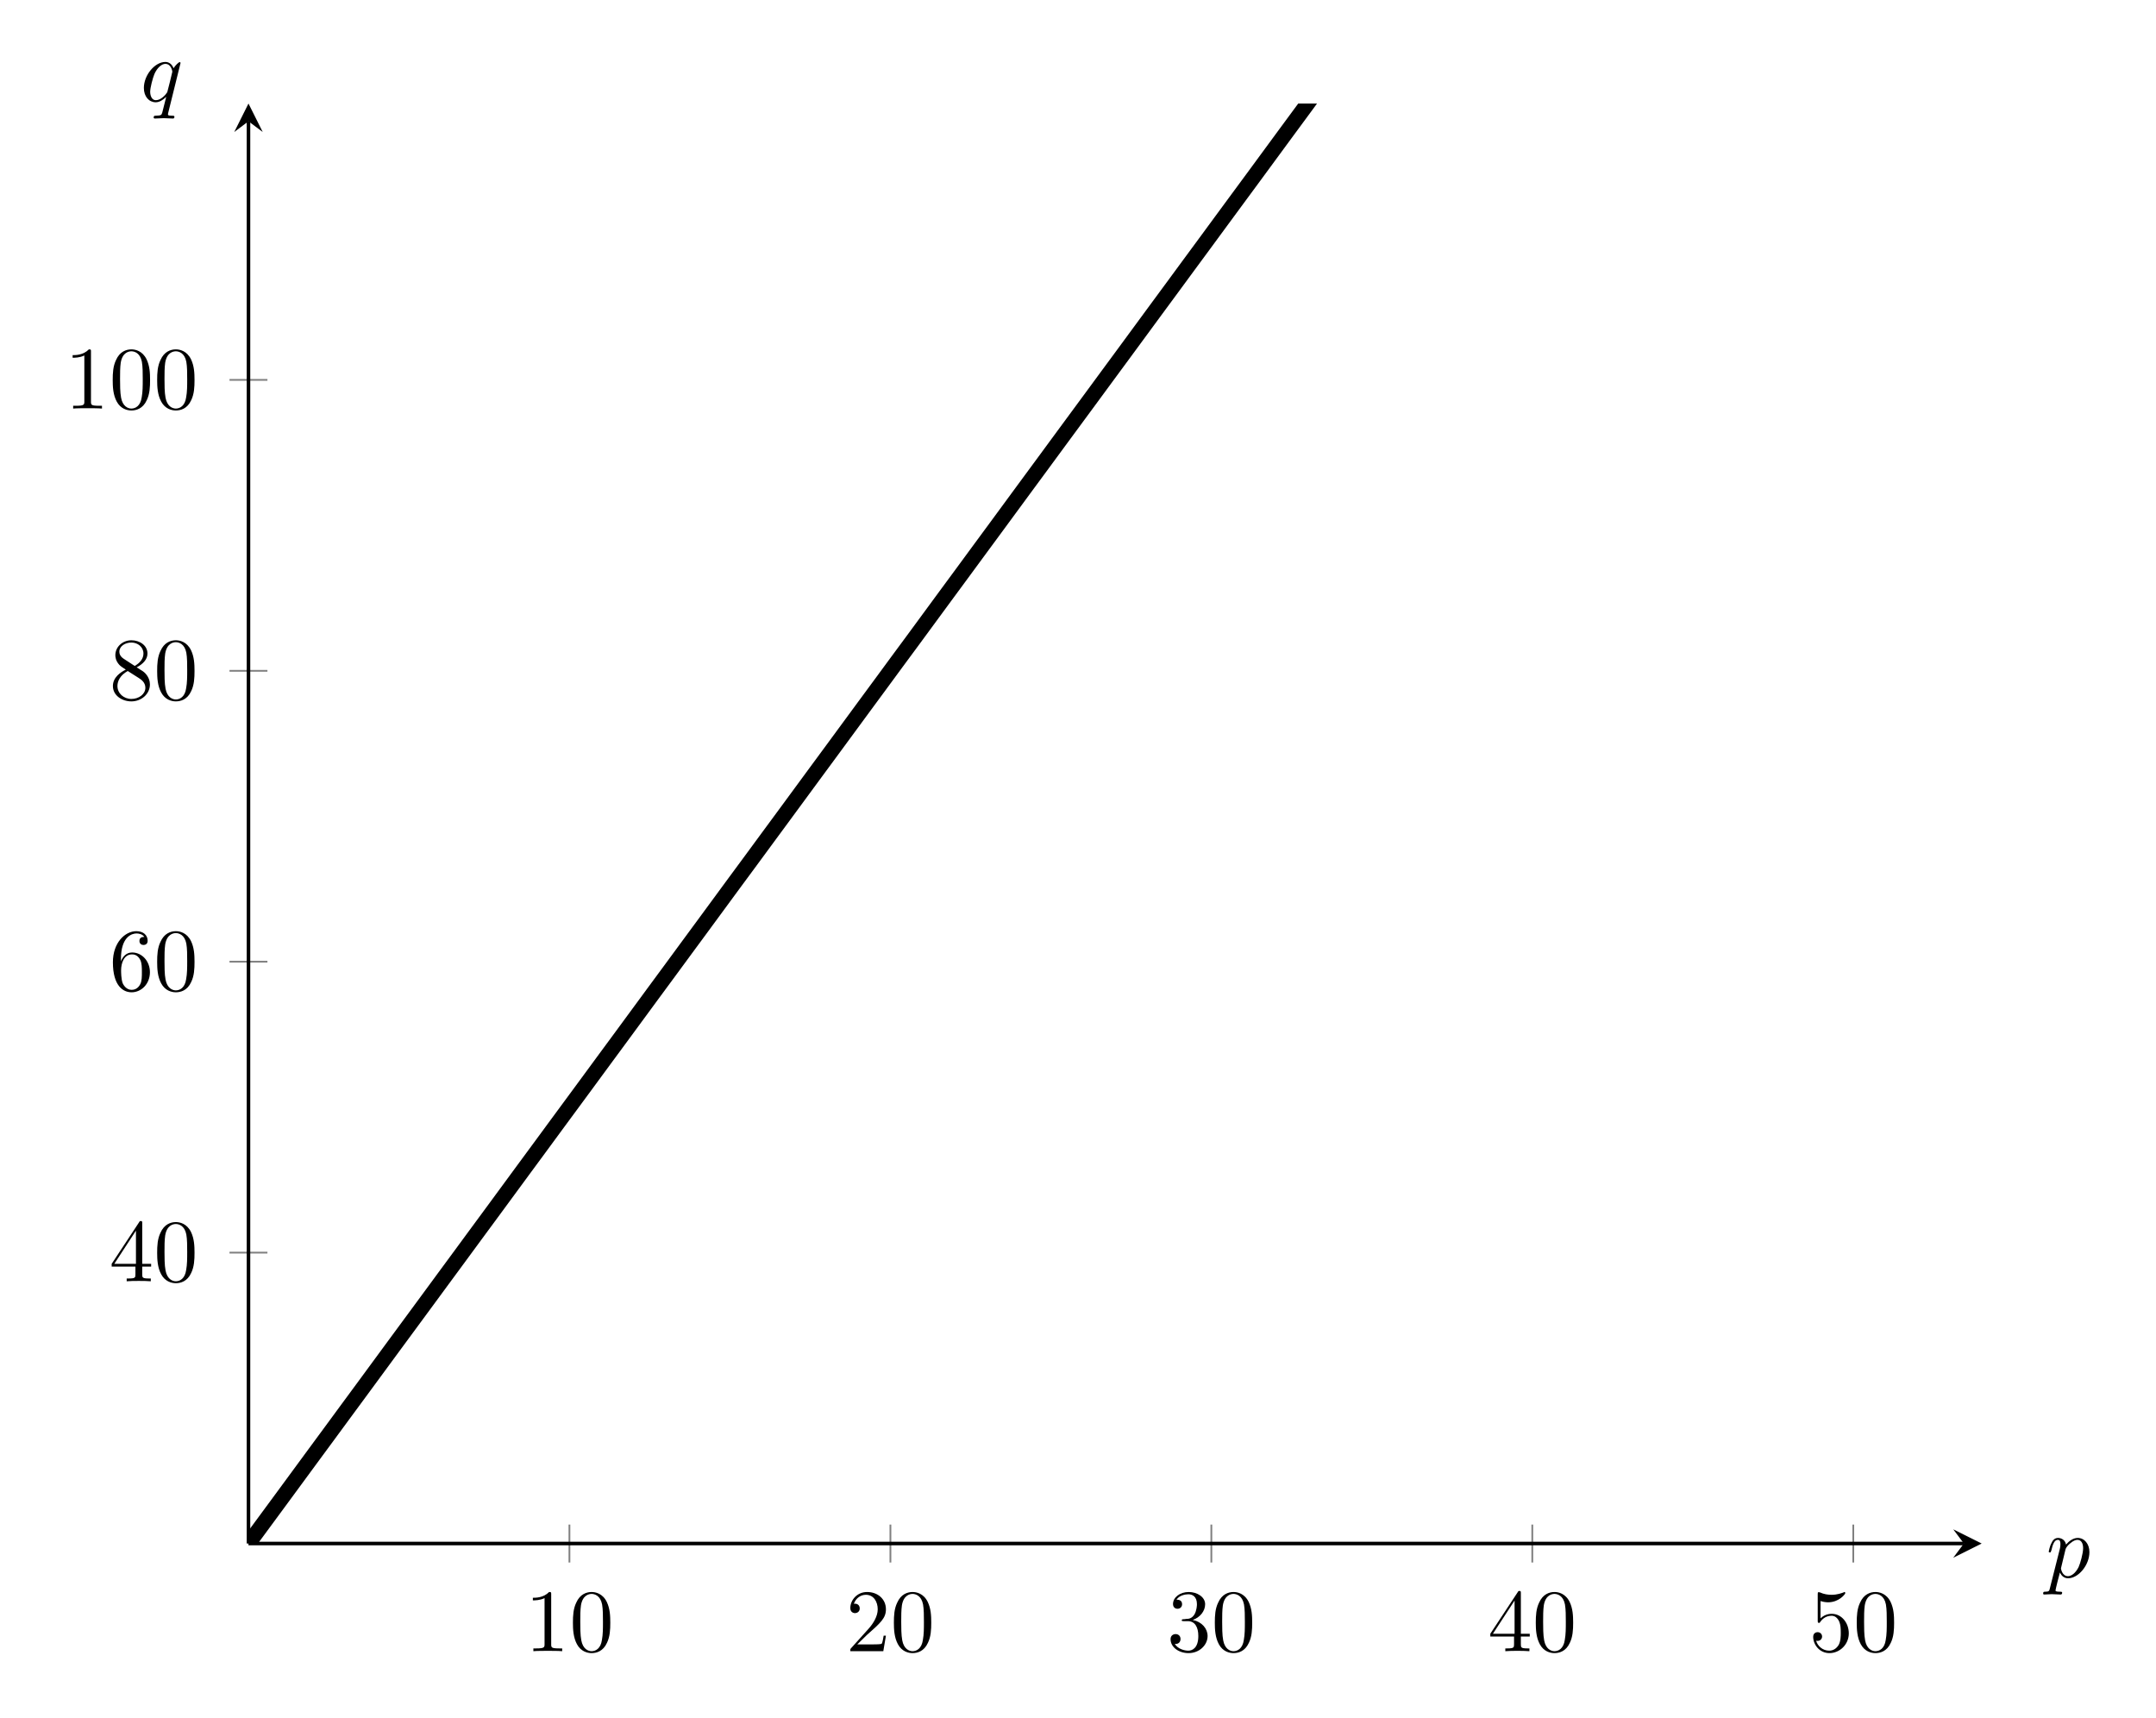
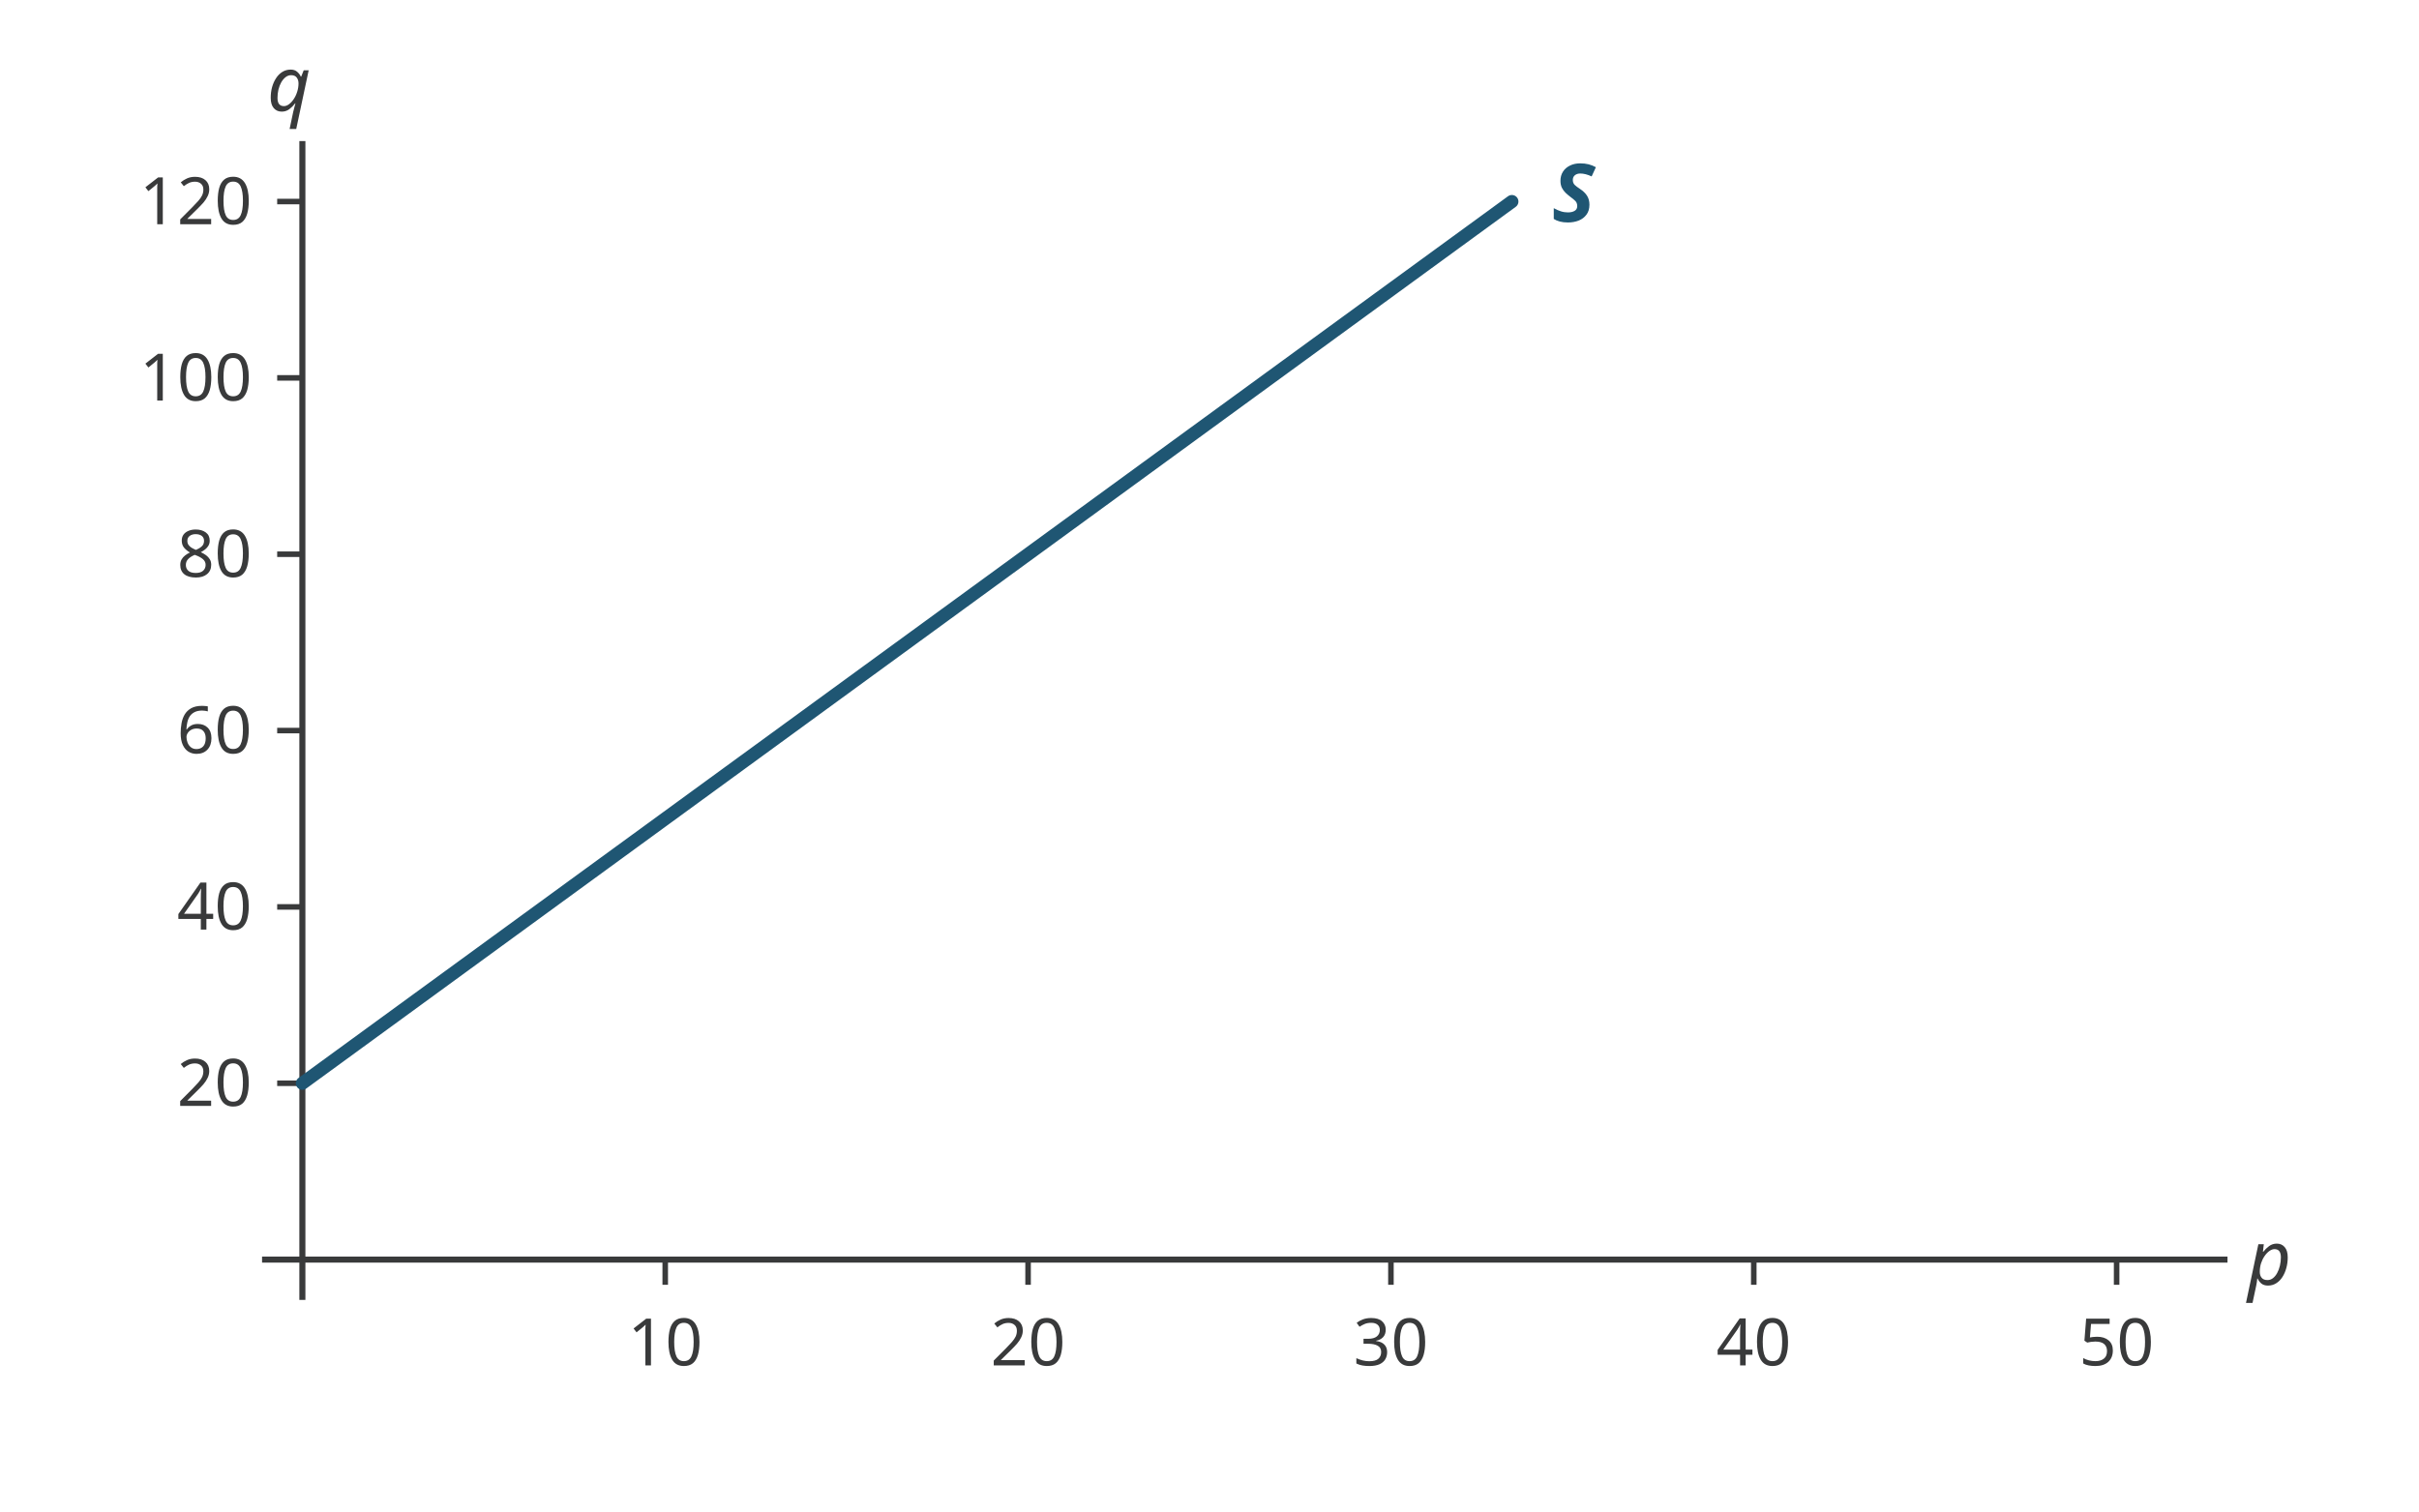
- <svg xmlns="http://www.w3.org/2000/svg" xmlns:xlink="http://www.w3.org/1999/xlink" width="192.951pt" height="153.699pt" viewBox="0 0 192.951 153.699">
-   <defs>
-     <g>
-       <g id="glyph-0-0">
-         <path d="M 2.344 -5.094 C 2.344 -5.281 2.344 -5.297 2.156 -5.297 C 1.656 -4.781 0.969 -4.781 0.703 -4.781 L 0.703 -4.547 C 0.859 -4.547 1.344 -4.547 1.75 -4.75 L 1.75 -0.625 C 1.75 -0.344 1.719 -0.25 1.016 -0.25 L 0.75 -0.25 L 0.75 0 C 1.031 -0.031 1.719 -0.031 2.047 -0.031 C 2.359 -0.031 3.047 -0.031 3.328 0 L 3.328 -0.25 L 3.078 -0.25 C 2.359 -0.25 2.344 -0.328 2.344 -0.625 Z M 2.344 -5.094 " />
-       </g>
-       <g id="glyph-0-1">
-         <path d="M 3.656 -2.547 C 3.656 -3.188 3.625 -3.812 3.344 -4.406 C 2.969 -5.172 2.328 -5.297 1.984 -5.297 C 1.516 -5.297 0.938 -5.094 0.609 -4.344 C 0.344 -3.797 0.312 -3.188 0.312 -2.547 C 0.312 -1.953 0.344 -1.234 0.672 -0.625 C 1.016 0.016 1.594 0.172 1.984 0.172 C 2.406 0.172 3.016 0.016 3.359 -0.75 C 3.625 -1.297 3.656 -1.922 3.656 -2.547 Z M 1.984 0 C 1.672 0 1.203 -0.203 1.062 -0.969 C 0.969 -1.438 0.969 -2.172 0.969 -2.641 C 0.969 -3.156 0.969 -3.672 1.031 -4.109 C 1.188 -5.047 1.781 -5.125 1.984 -5.125 C 2.25 -5.125 2.766 -4.984 2.922 -4.188 C 3 -3.75 3 -3.141 3 -2.641 C 3 -2.047 3 -1.5 2.906 -1 C 2.797 -0.234 2.344 0 1.984 0 Z M 1.984 0 " />
-       </g>
-       <g id="glyph-0-2">
-         <path d="M 1.016 -0.609 L 1.859 -1.438 C 3.094 -2.531 3.578 -2.953 3.578 -3.75 C 3.578 -4.656 2.859 -5.297 1.891 -5.297 C 0.984 -5.297 0.391 -4.562 0.391 -3.859 C 0.391 -3.406 0.797 -3.406 0.812 -3.406 C 0.953 -3.406 1.234 -3.5 1.234 -3.828 C 1.234 -4.047 1.094 -4.25 0.812 -4.25 C 0.75 -4.25 0.734 -4.25 0.703 -4.234 C 0.891 -4.75 1.312 -5.047 1.781 -5.047 C 2.5 -5.047 2.844 -4.406 2.844 -3.75 C 2.844 -3.125 2.453 -2.484 2.016 -2 L 0.484 -0.297 C 0.391 -0.203 0.391 -0.188 0.391 0 L 3.344 0 L 3.578 -1.391 L 3.375 -1.391 C 3.328 -1.141 3.281 -0.797 3.203 -0.672 C 3.141 -0.609 2.609 -0.609 2.438 -0.609 Z M 1.016 -0.609 " />
-       </g>
-       <g id="glyph-0-3">
-         <path d="M 2.312 -2.797 C 2.953 -3.016 3.422 -3.578 3.422 -4.203 C 3.422 -4.844 2.719 -5.297 1.953 -5.297 C 1.156 -5.297 0.547 -4.812 0.547 -4.219 C 0.547 -3.953 0.719 -3.797 0.953 -3.797 C 1.203 -3.797 1.359 -3.984 1.359 -4.203 C 1.359 -4.609 0.984 -4.609 0.859 -4.609 C 1.109 -5 1.641 -5.094 1.922 -5.094 C 2.25 -5.094 2.688 -4.922 2.688 -4.203 C 2.688 -4.109 2.672 -3.656 2.469 -3.297 C 2.234 -2.922 1.953 -2.891 1.75 -2.891 C 1.688 -2.875 1.5 -2.859 1.453 -2.859 C 1.391 -2.859 1.328 -2.844 1.328 -2.766 C 1.328 -2.688 1.391 -2.688 1.516 -2.688 L 1.875 -2.688 C 2.516 -2.688 2.812 -2.141 2.812 -1.359 C 2.812 -0.281 2.266 -0.047 1.922 -0.047 C 1.578 -0.047 0.984 -0.188 0.703 -0.656 C 0.984 -0.609 1.219 -0.781 1.219 -1.094 C 1.219 -1.375 1.016 -1.531 0.781 -1.531 C 0.594 -1.531 0.328 -1.422 0.328 -1.078 C 0.328 -0.344 1.078 0.172 1.938 0.172 C 2.906 0.172 3.641 -0.547 3.641 -1.359 C 3.641 -2.016 3.141 -2.625 2.312 -2.797 Z M 2.312 -2.797 " />
-       </g>
-       <g id="glyph-0-4">
-         <path d="M 2.344 -1.312 L 2.344 -0.625 C 2.344 -0.328 2.328 -0.25 1.734 -0.25 L 1.562 -0.25 L 1.562 0 C 1.891 -0.031 2.312 -0.031 2.641 -0.031 C 2.969 -0.031 3.391 -0.031 3.719 0 L 3.719 -0.25 L 3.562 -0.25 C 2.969 -0.25 2.953 -0.328 2.953 -0.625 L 2.953 -1.312 L 3.75 -1.312 L 3.75 -1.562 L 2.953 -1.562 L 2.953 -5.172 C 2.953 -5.344 2.953 -5.391 2.828 -5.391 C 2.75 -5.391 2.734 -5.391 2.672 -5.281 L 0.219 -1.562 L 0.219 -1.312 Z M 2.391 -1.562 L 0.453 -1.562 L 2.391 -4.531 Z M 2.391 -1.562 " />
-       </g>
-       <g id="glyph-0-5">
-         <path d="M 3.578 -1.594 C 3.578 -2.547 2.922 -3.344 2.062 -3.344 C 1.672 -3.344 1.344 -3.219 1.047 -2.938 L 1.047 -4.484 C 1.203 -4.438 1.469 -4.375 1.719 -4.375 C 2.703 -4.375 3.266 -5.109 3.266 -5.203 C 3.266 -5.25 3.234 -5.297 3.188 -5.297 C 3.172 -5.297 3.156 -5.297 3.125 -5.266 C 2.953 -5.203 2.562 -5.047 2.031 -5.047 C 1.719 -5.047 1.359 -5.094 0.984 -5.266 C 0.922 -5.281 0.906 -5.281 0.875 -5.281 C 0.797 -5.281 0.797 -5.219 0.797 -5.094 L 0.797 -2.75 C 0.797 -2.594 0.797 -2.531 0.922 -2.531 C 0.969 -2.531 0.984 -2.562 1.016 -2.609 C 1.109 -2.734 1.406 -3.172 2.047 -3.172 C 2.453 -3.172 2.656 -2.797 2.719 -2.656 C 2.844 -2.359 2.859 -2.047 2.859 -1.656 C 2.859 -1.375 2.859 -0.906 2.672 -0.562 C 2.484 -0.25 2.188 -0.047 1.828 -0.047 C 1.234 -0.047 0.781 -0.469 0.656 -0.938 C 0.672 -0.938 0.703 -0.922 0.781 -0.922 C 1.047 -0.922 1.188 -1.125 1.188 -1.312 C 1.188 -1.5 1.047 -1.703 0.781 -1.703 C 0.672 -1.703 0.391 -1.641 0.391 -1.281 C 0.391 -0.594 0.953 0.172 1.844 0.172 C 2.766 0.172 3.578 -0.594 3.578 -1.594 Z M 3.578 -1.594 " />
-       </g>
-       <g id="glyph-0-6">
-         <path d="M 1.047 -2.609 L 1.047 -2.797 C 1.047 -4.812 2.031 -5.094 2.438 -5.094 C 2.625 -5.094 2.969 -5.047 3.141 -4.781 C 3.016 -4.781 2.703 -4.781 2.703 -4.422 C 2.703 -4.172 2.891 -4.062 3.062 -4.062 C 3.203 -4.062 3.438 -4.125 3.438 -4.438 C 3.438 -4.922 3.078 -5.297 2.422 -5.297 C 1.406 -5.297 0.328 -4.266 0.328 -2.516 C 0.328 -0.391 1.25 0.172 2 0.172 C 2.875 0.172 3.641 -0.578 3.641 -1.625 C 3.641 -2.625 2.922 -3.391 2.047 -3.391 C 1.5 -3.391 1.203 -2.984 1.047 -2.609 Z M 2 -0.047 C 1.5 -0.047 1.25 -0.531 1.203 -0.641 C 1.062 -1.016 1.062 -1.656 1.062 -1.797 C 1.062 -2.422 1.312 -3.219 2.031 -3.219 C 2.156 -3.219 2.531 -3.219 2.781 -2.719 C 2.922 -2.422 2.922 -2.016 2.922 -1.625 C 2.922 -1.25 2.922 -0.844 2.781 -0.562 C 2.547 -0.094 2.172 -0.047 2 -0.047 Z M 2 -0.047 " />
-       </g>
-       <g id="glyph-0-7">
-         <path d="M 1.297 -3.641 C 0.938 -3.875 0.906 -4.141 0.906 -4.281 C 0.906 -4.766 1.422 -5.094 1.984 -5.094 C 2.562 -5.094 3.062 -4.688 3.062 -4.109 C 3.062 -3.656 2.766 -3.281 2.281 -3 Z M 2.453 -2.875 C 3.031 -3.172 3.422 -3.594 3.422 -4.109 C 3.422 -4.844 2.719 -5.297 1.984 -5.297 C 1.188 -5.297 0.547 -4.703 0.547 -3.969 C 0.547 -3.828 0.562 -3.469 0.906 -3.094 C 0.984 -3 1.281 -2.797 1.484 -2.672 C 1.016 -2.438 0.328 -1.984 0.328 -1.203 C 0.328 -0.359 1.141 0.172 1.984 0.172 C 2.875 0.172 3.641 -0.484 3.641 -1.344 C 3.641 -1.625 3.547 -1.984 3.25 -2.312 C 3.094 -2.484 2.969 -2.562 2.453 -2.875 Z M 1.656 -2.547 L 2.641 -1.922 C 2.859 -1.781 3.234 -1.531 3.234 -1.047 C 3.234 -0.469 2.641 -0.047 1.984 -0.047 C 1.297 -0.047 0.734 -0.547 0.734 -1.203 C 0.734 -1.656 0.984 -2.172 1.656 -2.547 Z M 1.656 -2.547 " />
-       </g>
-       <g id="glyph-1-0">
-         <path d="M 0.359 0.969 C 0.297 1.234 0.281 1.297 -0.078 1.297 C -0.172 1.297 -0.25 1.297 -0.25 1.453 C -0.25 1.516 -0.219 1.547 -0.156 1.547 C 0.062 1.547 0.297 1.516 0.516 1.516 C 0.781 1.516 1.047 1.547 1.297 1.547 C 1.344 1.547 1.453 1.547 1.453 1.391 C 1.453 1.297 1.375 1.297 1.25 1.297 C 0.859 1.297 0.859 1.234 0.859 1.172 C 0.859 1.078 1.188 -0.219 1.25 -0.422 C 1.359 -0.188 1.578 0.094 1.984 0.094 C 2.906 0.094 3.891 -1.078 3.891 -2.25 C 3.891 -2.984 3.438 -3.516 2.844 -3.516 C 2.438 -3.516 2.062 -3.234 1.797 -2.922 C 1.719 -3.344 1.375 -3.516 1.078 -3.516 C 0.719 -3.516 0.562 -3.203 0.5 -3.062 C 0.344 -2.797 0.25 -2.312 0.25 -2.297 C 0.25 -2.219 0.328 -2.219 0.344 -2.219 C 0.422 -2.219 0.422 -2.219 0.484 -2.391 C 0.609 -2.953 0.766 -3.344 1.062 -3.344 C 1.188 -3.344 1.297 -3.281 1.297 -2.969 C 1.297 -2.797 1.281 -2.703 1.25 -2.562 Z M 1.75 -2.484 C 1.812 -2.703 2.031 -2.922 2.172 -3.031 C 2.453 -3.281 2.688 -3.344 2.812 -3.344 C 3.141 -3.344 3.328 -3.062 3.328 -2.594 C 3.328 -2.125 3.062 -1.203 2.922 -0.906 C 2.641 -0.344 2.266 -0.094 1.969 -0.094 C 1.453 -0.094 1.344 -0.75 1.344 -0.797 C 1.344 -0.812 1.344 -0.828 1.375 -0.922 Z M 1.75 -2.484 " />
-       </g>
-       <g id="glyph-1-1">
-         <path d="M 3.594 -3.422 C 3.594 -3.453 3.578 -3.5 3.516 -3.5 C 3.422 -3.5 3.109 -3.188 2.969 -2.953 C 2.797 -3.391 2.484 -3.516 2.234 -3.516 C 1.297 -3.516 0.312 -2.344 0.312 -1.188 C 0.312 -0.406 0.781 0.094 1.375 0.094 C 1.703 0.094 2.016 -0.109 2.312 -0.391 C 2.234 -0.109 1.969 0.969 1.953 1.031 C 1.891 1.25 1.828 1.281 1.375 1.297 C 1.266 1.297 1.188 1.297 1.188 1.453 C 1.188 1.469 1.188 1.547 1.297 1.547 C 1.547 1.547 1.828 1.516 2.094 1.516 C 2.359 1.516 2.641 1.547 2.906 1.547 C 2.953 1.547 3.047 1.547 3.047 1.391 C 3.047 1.297 2.969 1.297 2.844 1.297 C 2.469 1.297 2.469 1.234 2.469 1.172 C 2.469 1.109 2.484 1.062 2.5 1 Z M 1.391 -0.094 C 0.922 -0.094 0.875 -0.703 0.875 -0.828 C 0.875 -1.219 1.109 -2.078 1.25 -2.422 C 1.5 -3 1.906 -3.344 2.234 -3.344 C 2.75 -3.344 2.859 -2.703 2.859 -2.641 C 2.859 -2.594 2.422 -0.844 2.406 -0.812 C 2.281 -0.594 1.844 -0.094 1.391 -0.094 Z M 1.391 -0.094 " />
-       </g>
-     </g>
-     <clipPath id="clip-0">
-       <path clip-rule="nonzero" d="M 22.238 9.266 L 177.348 9.266 L 177.348 138.129 L 22.238 138.129 Z M 22.238 9.266 " />
-     </clipPath>
-   </defs>
-   <path fill="none" stroke-width="0.199" stroke-linecap="butt" stroke-linejoin="miter" stroke="rgb(50%, 50%, 50%)" stroke-opacity="1" stroke-miterlimit="10" d="M 35.974 -2.126 L 35.974 2.126 M 71.953 -2.126 L 71.953 2.126 M 107.926 -2.126 L 107.926 2.126 M 143.9 -2.126 L 143.9 2.126 M 179.878 -2.126 L 179.878 2.126 " transform="matrix(0.798436, 0, 0, -0.798436, 22.23788, 138.1307)" />
-   <path fill="none" stroke-width="0.199" stroke-linecap="butt" stroke-linejoin="miter" stroke="rgb(50%, 50%, 50%)" stroke-opacity="1" stroke-miterlimit="10" d="M -2.128 32.605 L 2.124 32.605 M -2.128 65.213 L 2.124 65.213 M -2.128 97.815 L 2.124 97.815 M -2.128 130.423 L 2.124 130.423 " transform="matrix(0.798436, 0, 0, -0.798436, 22.23788, 138.1307)" />
-   <path fill="none" stroke-width="0.399" stroke-linecap="butt" stroke-linejoin="miter" stroke="rgb(0%, 0%, 0%)" stroke-opacity="1" stroke-miterlimit="10" d="M 0 0.002 L 192.276 0.002 " transform="matrix(0.798436, 0, 0, -0.798436, 22.23788, 138.1307)" />
-   <path fill-rule="nonzero" fill="rgb(0%, 0%, 0%)" fill-opacity="1" d="M 177.348 138.129 L 174.805 136.859 L 175.758 138.129 L 174.805 139.402 " />
-   <path fill="none" stroke-width="0.399" stroke-linecap="butt" stroke-linejoin="miter" stroke="rgb(0%, 0%, 0%)" stroke-opacity="1" stroke-miterlimit="10" d="M 0 0.002 L 0 159.406 " transform="matrix(0.798436, 0, 0, -0.798436, 22.23788, 138.1307)" />
-   <path fill-rule="nonzero" fill="rgb(0%, 0%, 0%)" fill-opacity="1" d="M 22.238 9.266 L 20.965 11.812 L 22.238 10.855 L 23.512 11.812 " />
-   <g fill="rgb(0%, 0%, 0%)" fill-opacity="1">
-     <use xlink:href="#glyph-0-0" x="46.985" y="147.765" />
-     <use xlink:href="#glyph-0-1" x="50.962" y="147.765" />
-   </g>
-   <g fill="rgb(0%, 0%, 0%)" fill-opacity="1">
-     <use xlink:href="#glyph-0-2" x="75.708" y="147.765" />
-     <use xlink:href="#glyph-0-1" x="79.686" y="147.765" />
-   </g>
-   <g fill="rgb(0%, 0%, 0%)" fill-opacity="1">
-     <use xlink:href="#glyph-0-3" x="104.432" y="147.765" />
-     <use xlink:href="#glyph-0-1" x="108.409" y="147.765" />
-   </g>
-   <g fill="rgb(0%, 0%, 0%)" fill-opacity="1">
-     <use xlink:href="#glyph-0-4" x="133.156" y="147.765" />
-     <use xlink:href="#glyph-0-1" x="137.133" y="147.765" />
-   </g>
-   <g fill="rgb(0%, 0%, 0%)" fill-opacity="1">
-     <use xlink:href="#glyph-0-5" x="161.88" y="147.765" />
-     <use xlink:href="#glyph-0-1" x="165.857" y="147.765" />
-   </g>
-   <g fill="rgb(0%, 0%, 0%)" fill-opacity="1">
-     <use xlink:href="#glyph-0-4" x="9.776" y="114.661" />
-     <use xlink:href="#glyph-0-1" x="13.753" y="114.661" />
-   </g>
-   <g fill="rgb(0%, 0%, 0%)" fill-opacity="1">
-     <use xlink:href="#glyph-0-6" x="9.776" y="88.628" />
-     <use xlink:href="#glyph-0-1" x="13.753" y="88.628" />
-   </g>
-   <g fill="rgb(0%, 0%, 0%)" fill-opacity="1">
-     <use xlink:href="#glyph-0-7" x="9.776" y="62.595" />
-     <use xlink:href="#glyph-0-1" x="13.753" y="62.595" />
-   </g>
-   <g fill="rgb(0%, 0%, 0%)" fill-opacity="1">
-     <use xlink:href="#glyph-0-0" x="5.798" y="36.562" />
-     <use xlink:href="#glyph-0-1" x="9.775" y="36.562" />
-     <use xlink:href="#glyph-0-1" x="13.753" y="36.562" />
-   </g>
-   <g clip-path="url(#clip-0)">
-     <path fill="none" stroke-width="1.701" stroke-linecap="butt" stroke-linejoin="miter" stroke="rgb(0%, 0%, 0%)" stroke-opacity="1" stroke-miterlimit="10" d="M 0 0.002 L 1.816 2.468 L 3.636 4.939 L 7.266 9.88 L 9.086 12.351 L 10.901 14.821 L 12.721 17.292 L 16.351 22.233 L 18.171 24.704 L 19.986 27.17 L 21.801 29.64 L 23.621 32.111 L 25.436 34.582 L 27.256 37.052 L 30.886 41.993 L 32.706 44.464 L 34.521 46.935 L 36.341 49.405 L 38.156 51.871 L 39.971 54.342 L 41.791 56.812 L 45.421 61.754 L 47.241 64.224 L 49.056 66.695 L 50.876 69.166 L 54.506 74.107 L 56.326 76.573 L 58.141 79.043 L 59.961 81.514 L 63.592 86.455 L 65.412 88.926 L 69.042 93.867 L 70.862 96.338 L 72.677 98.809 L 74.497 101.274 L 78.127 106.216 L 79.947 108.686 L 81.762 111.157 L 83.582 113.628 L 87.212 118.569 L 89.032 121.04 L 90.847 123.51 L 92.662 125.976 L 94.482 128.447 L 96.297 130.917 L 98.117 133.388 L 101.747 138.329 L 103.567 140.8 L 105.382 143.271 L 107.202 145.741 L 109.017 148.212 L 110.832 150.678 L 112.652 153.148 L 116.282 158.09 L 118.102 160.56 L 119.917 163.031 L 121.737 165.501 L 125.368 170.443 L 127.188 172.913 L 129.003 175.379 L 130.823 177.85 L 134.453 182.791 L 136.273 185.262 L 139.903 190.203 L 141.723 192.674 L 143.538 195.144 L 145.358 197.615 L 147.173 200.081 L 148.988 202.551 L 150.808 205.022 L 154.438 209.963 L 156.258 212.434 L 158.073 214.905 L 159.893 217.375 L 163.523 222.317 L 165.343 224.782 L 167.158 227.253 L 168.978 229.724 L 172.608 234.665 L 174.428 237.136 L 178.058 242.077 L 179.878 244.548 " transform="matrix(0.798436, 0, 0, -0.798436, 22.23788, 138.1307)" />
-   </g>
-   <g fill="rgb(0%, 0%, 0%)" fill-opacity="1">
-     <use xlink:href="#glyph-1-0" x="183.101" y="141.145" />
-   </g>
-   <g fill="rgb(0%, 0%, 0%)" fill-opacity="1">
-     <use xlink:href="#glyph-1-1" x="12.564" y="9.059" />
-   </g>
+ <svg xmlns="http://www.w3.org/2000/svg" viewBox="0 0 480 300" role="img">
+   <line x1="52" y1="250" x2="442" y2="250" stroke="#393A3B" stroke-width="1.2" />
+   <line x1="60" y1="258" x2="60" y2="28" stroke="#393A3B" stroke-width="1.2" />
+   <text x="446" y="255" font-family="sans-serif" font-size="15" font-style="italic" fill="#393A3B">p</text>
+   <text x="53" y="22" font-family="sans-serif" font-size="15" font-style="italic" fill="#393A3B">q</text>
+   <line x1="132.0" y1="250" x2="132.0" y2="255" stroke="#393A3B" stroke-width="1.1" />
+   <text x="132.0" y="271" text-anchor="middle" font-family="sans-serif" font-size="13" fill="#393A3B">10</text>
+   <line x1="204.0" y1="250" x2="204.0" y2="255" stroke="#393A3B" stroke-width="1.1" />
+   <text x="204.0" y="271" text-anchor="middle" font-family="sans-serif" font-size="13" fill="#393A3B">20</text>
+   <line x1="276.0" y1="250" x2="276.0" y2="255" stroke="#393A3B" stroke-width="1.1" />
+   <text x="276.0" y="271" text-anchor="middle" font-family="sans-serif" font-size="13" fill="#393A3B">30</text>
+   <line x1="348.0" y1="250" x2="348.0" y2="255" stroke="#393A3B" stroke-width="1.1" />
+   <text x="348.0" y="271" text-anchor="middle" font-family="sans-serif" font-size="13" fill="#393A3B">40</text>
+   <line x1="420.0" y1="250" x2="420.0" y2="255" stroke="#393A3B" stroke-width="1.1" />
+   <text x="420.0" y="271" text-anchor="middle" font-family="sans-serif" font-size="13" fill="#393A3B">50</text>
+   <line x1="55" y1="215.0" x2="60" y2="215.0" stroke="#393A3B" stroke-width="1.1" />
+   <text x="50" y="219.5" text-anchor="end" font-family="sans-serif" font-size="13" fill="#393A3B">20</text>
+   <line x1="55" y1="180.0" x2="60" y2="180.0" stroke="#393A3B" stroke-width="1.1" />
+   <text x="50" y="184.5" text-anchor="end" font-family="sans-serif" font-size="13" fill="#393A3B">40</text>
+   <line x1="55" y1="145.0" x2="60" y2="145.0" stroke="#393A3B" stroke-width="1.1" />
+   <text x="50" y="149.5" text-anchor="end" font-family="sans-serif" font-size="13" fill="#393A3B">60</text>
+   <line x1="55" y1="110.0" x2="60" y2="110.0" stroke="#393A3B" stroke-width="1.1" />
+   <text x="50" y="114.5" text-anchor="end" font-family="sans-serif" font-size="13" fill="#393A3B">80</text>
+   <line x1="55" y1="75.0" x2="60" y2="75.0" stroke="#393A3B" stroke-width="1.1" />
+   <text x="50" y="79.5" text-anchor="end" font-family="sans-serif" font-size="13" fill="#393A3B">100</text>
+   <line x1="55" y1="40.0" x2="60" y2="40.0" stroke="#393A3B" stroke-width="1.1" />
+   <text x="50" y="44.5" text-anchor="end" font-family="sans-serif" font-size="13" fill="#393A3B">120</text>
+   <line x1="60.0" y1="215.0" x2="300.0" y2="40.0" stroke="#1F5673" stroke-width="2.6" stroke-linecap="round" />
+   <text x="308.0" y="44.0" font-family="sans-serif" font-size="16" font-weight="700" font-style="italic" fill="#1F5673">S</text>
</svg>
